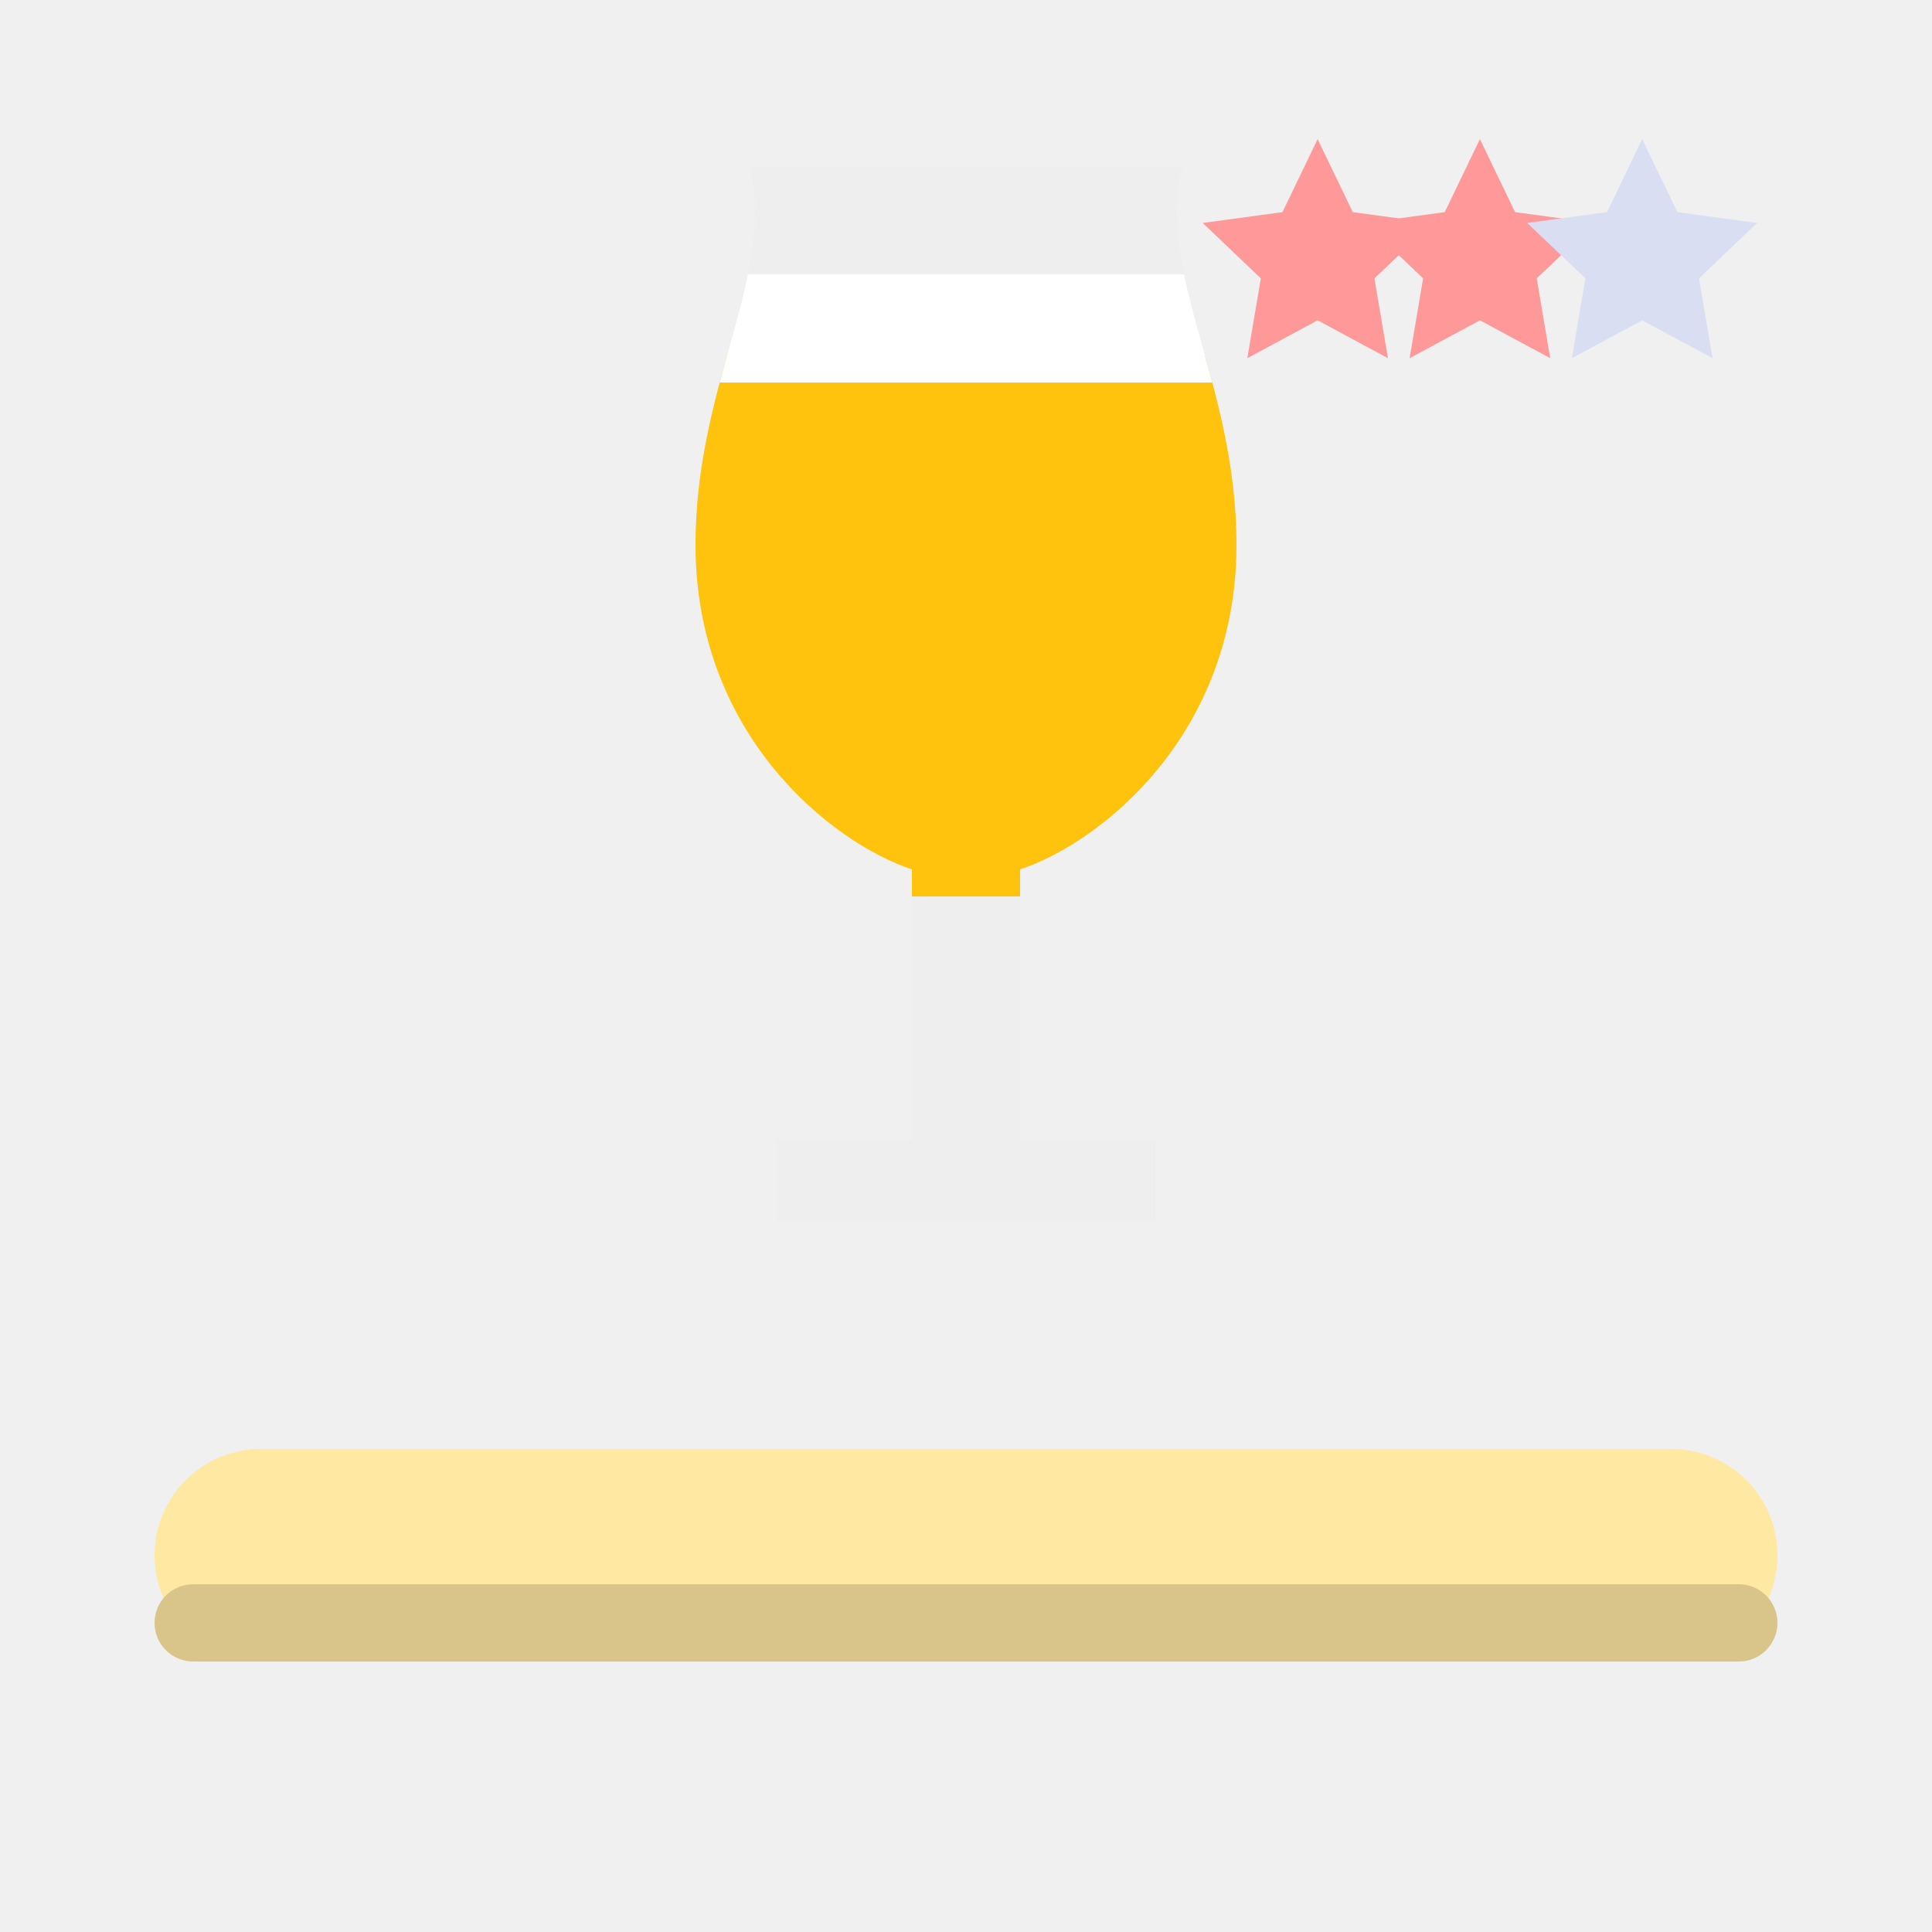
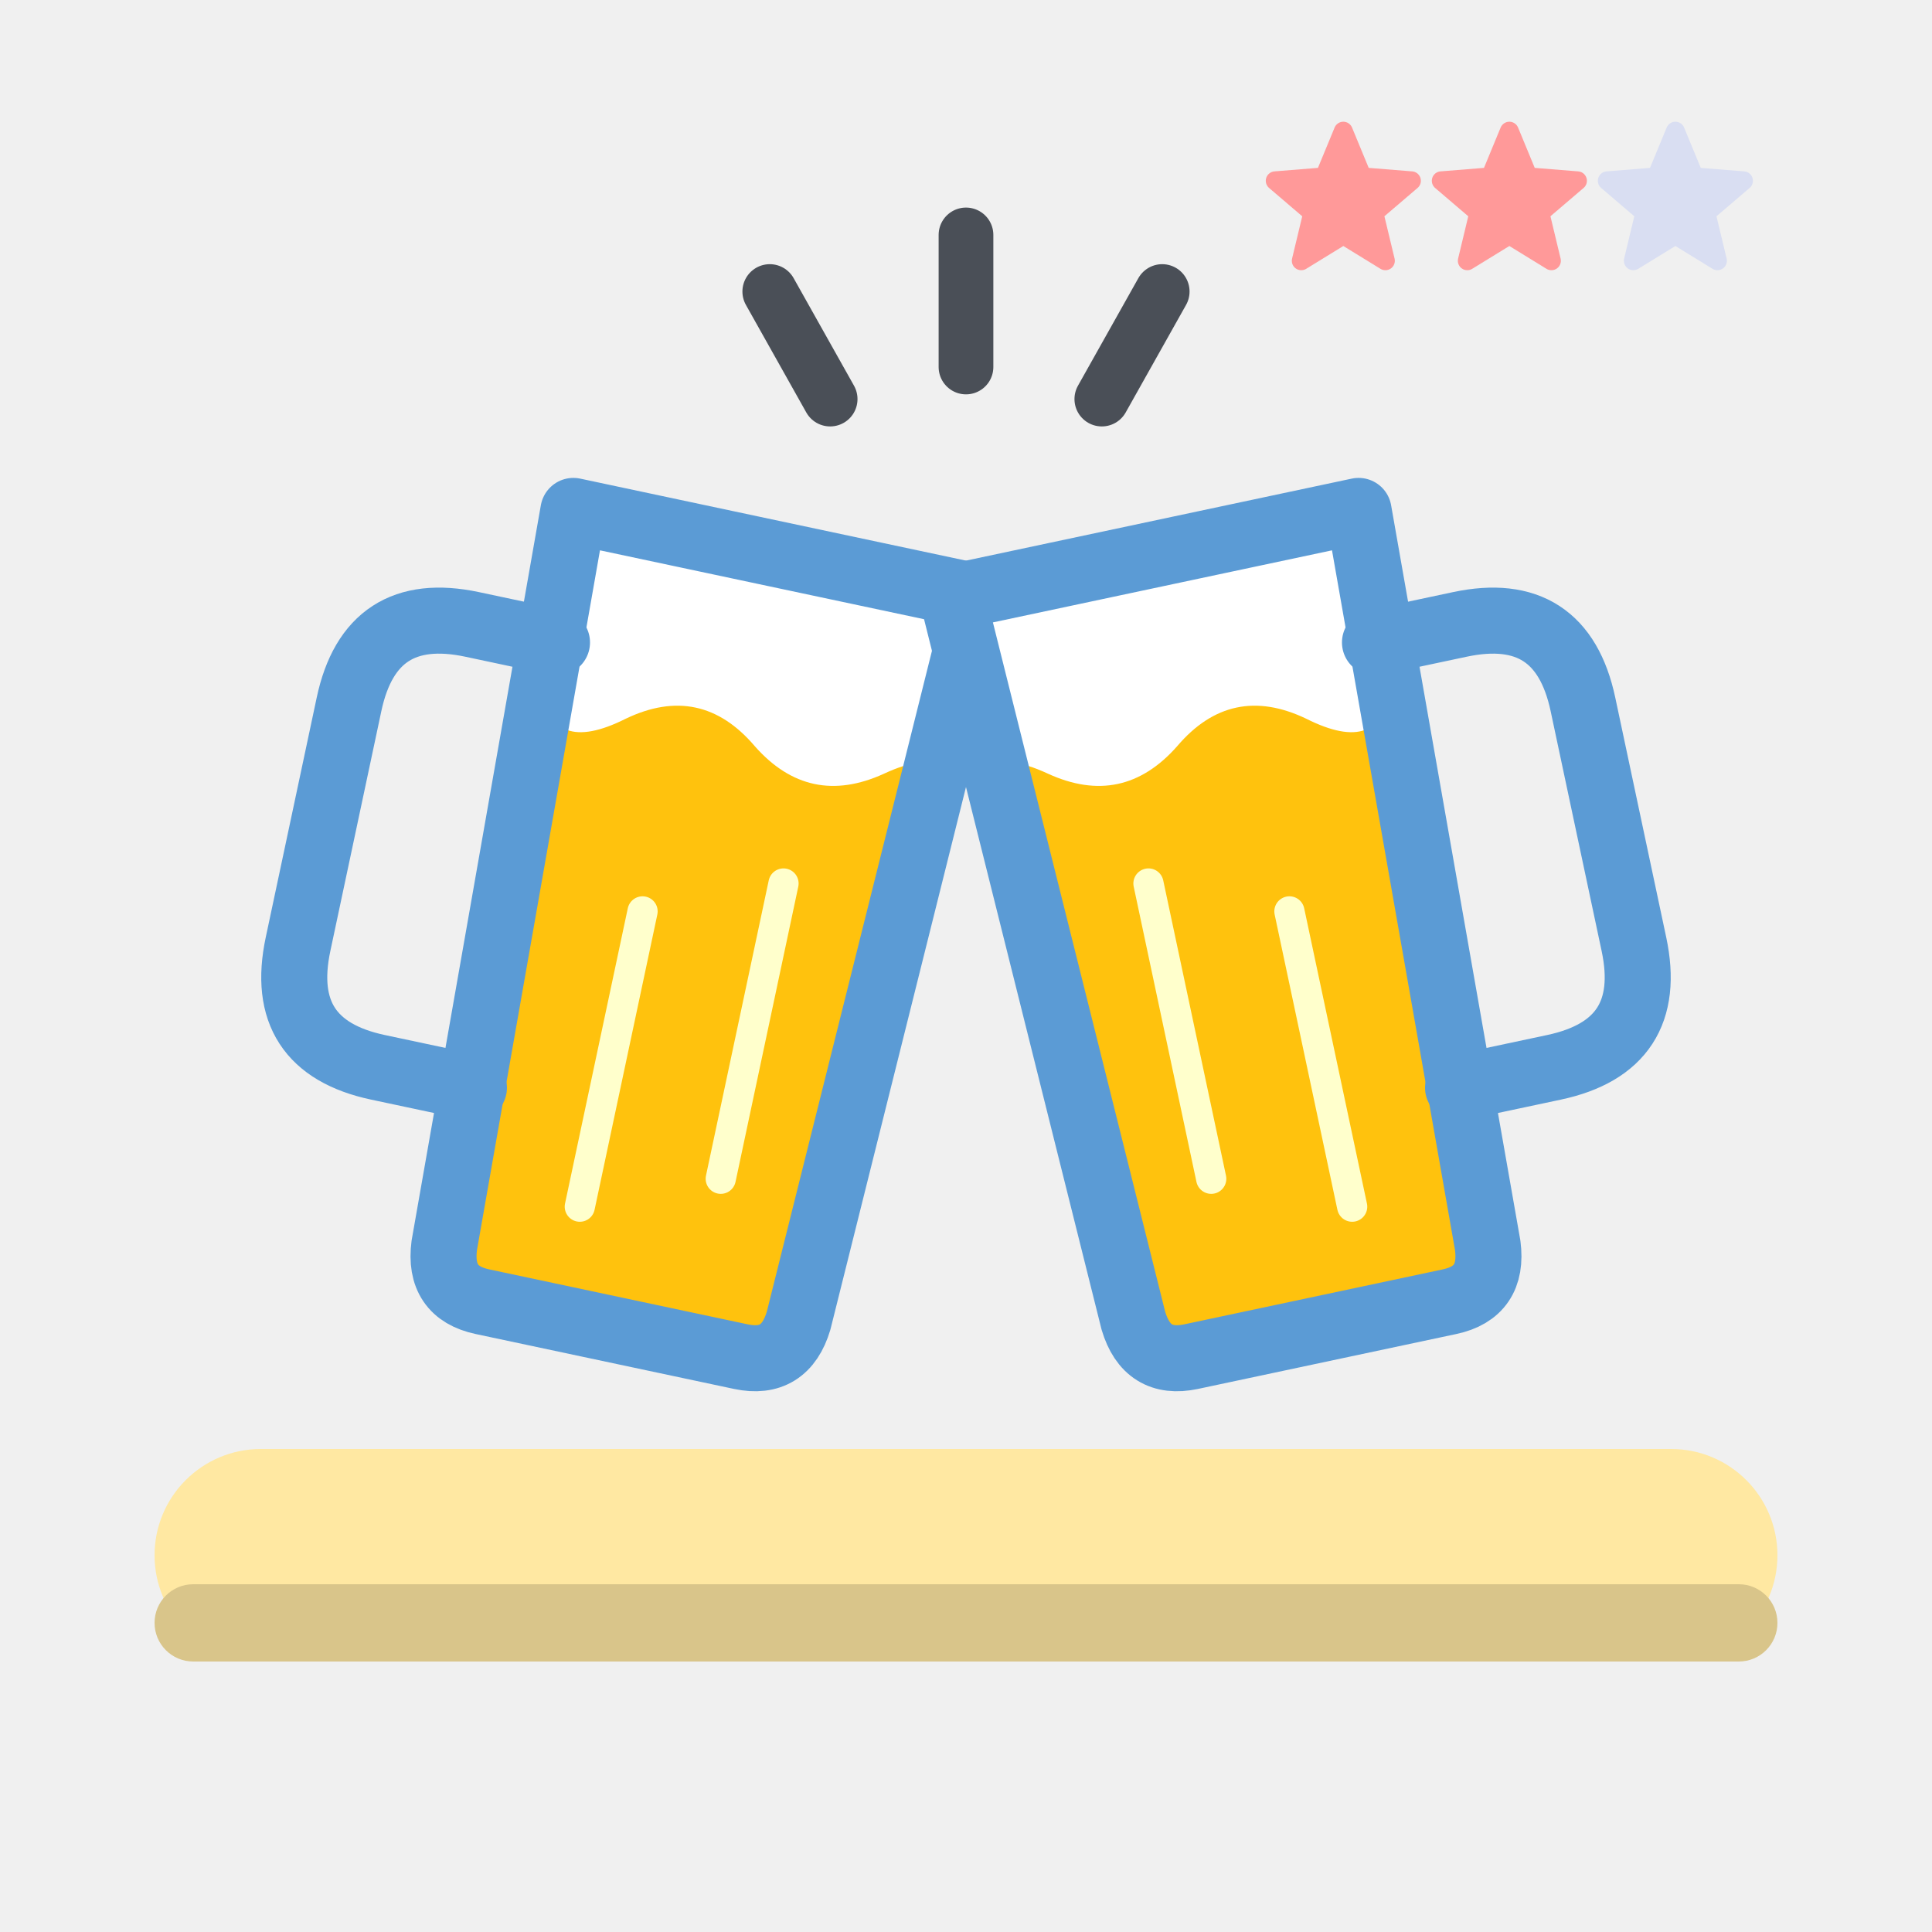
<svg xmlns="http://www.w3.org/2000/svg" viewBox="0 0 200 200">
  <rect x="16" y="150" width="168" height="22" rx="11" fill="#FFE8A2" />
  <rect x="16" y="164" width="168" height="8" rx="4" fill="#D9C58A" />
-   <g transform="translate(30 6) scale(1.4)">
-     <clipPath id="tl">
-       <path d="M34 8 C 36 16, 30 24, 30 36 C 30 50, 40 58, 46 60 V 80 H 36 v6 h28 v-6 H 54 V 60 C 60 58, 70 50, 70 36 C 70 24, 64 16, 66 8 Z" />
-     </clipPath>
-     <path d="M34 8 C 36 16, 30 24, 30 36 C 30 50, 40 58, 46 60 V 80 H 36 v6 h28 v-6 H 54 V 60 C 60 58, 70 50, 70 36 C 70 24, 64 16, 66 8 Z" fill="#EDEDED" opacity=".85" />
-     <rect x="0" y="22" width="100" height="40" fill="#FFC20D" clip-path="url(#tl)" />
-     <rect x="0" y="16" width="100" height="8" fill="#FFFFFF" clip-path="url(#tl)" />
-     <path d="M76 6 l2.6 5.4 l5.9 .8 l-4.3 4.1 l1 5.9 l-5.2 -2.8 l-5.2 2.8 l1 -5.9 l-4.3 -4.1 l5.9 -.8z" fill="#FF9999" />
-     <path d="M88 6 l2.6 5.4 l5.9 .8 l-4.3 4.1 l1 5.9 l-5.2 -2.8 l-5.2 2.8 l1 -5.9 l-4.3 -4.1 l5.9 -.8z" fill="#FF9999" />
-     <path d="M100 6 l2.6 5.4 l5.9 .8 l-4.3 4.1 l1 5.9 l-5.2 -2.8 l-5.2 2.8 l1 -5.9 l-4.3 -4.1 l5.9 -.8z" fill="#D9DEF2" />
+   <g transform="translate(0 -4) scale(0.19531)">
+     <g transform="translate(372 500) rotate(12) scale(-1 1)">
+       <path d="M-110 -190 L-96 205 Q-94 230 -70 230 H70 Q94 230 96 205 L110 -190 Z" fill="#FFC20D" />
+       <path d="M-110 -190 H110 L106.6 -95 Q95 -60 60 -88 Q25 -115 -10 -88 Q-45 -62 -80 -88 Q-100 -103 -106.6 -95 Z" fill="#fff" />
+       <g stroke="#FFFFCC" stroke-width="16" stroke-linecap="round">
+         <path d="M-40 -20 V140" />
+         <path d="M30 10 V170" />
+       </g>
+       <path d="M104 -120 H150 Q205 -120 205 -65 V65 Q205 120 150 120 H98" fill="none" stroke="#5B9BD5" stroke-width="35" stroke-linecap="round" />
+       <path d="M-110 -190 L-96 205 Q-94 230 -70 230 H70 Q94 230 96 205 L110 -190 Z" fill="none" stroke="#5B9BD5" stroke-width="35" stroke-linejoin="round" />
+     </g>
+     <g transform="translate(652 500) rotate(-12)">
+       <path d="M-110 -190 L-96 205 Q-94 230 -70 230 H70 Q94 230 96 205 L110 -190 Z" fill="#FFC20D" />
+       <path d="M-110 -190 H110 L106.6 -95 Q95 -60 60 -88 Q25 -115 -10 -88 Q-45 -62 -80 -88 Q-100 -103 -106.6 -95 Z" fill="#fff" />
+       <g stroke="#FFFFCC" stroke-width="16" stroke-linecap="round">
+         <path d="M-40 -20 V140" />
+         <path d="M30 10 V170" />
+       </g>
+       <path d="M104 -120 H150 Q205 -120 205 -65 V65 Q205 120 150 120 H98" fill="none" stroke="#5B9BD5" stroke-width="35" stroke-linecap="round" />
+       <path d="M-110 -190 L-96 205 Q-94 230 -70 230 H70 Q94 230 96 205 L110 -190 Z" fill="none" stroke="#5B9BD5" stroke-width="35" stroke-linejoin="round" />
+     </g>
+     <g stroke="#4A4F57" stroke-width="29" stroke-linecap="round">
+       <path d="M512 215 V145" />
+       <path d="M440 232 L408 175" />
+       <path d="M584 232 L616 175" />
+     </g>
+     <g class="sterne">
+       <path d="M712.0,90.0 L722.0,114.2 L748.1,116.3 L728.2,133.3 L734.3,158.7 L712.0,145.0 L689.7,158.7 L695.8,133.3 L675.9,116.3 L702.0,114.2 Z" fill="#FF9999" stroke="#FF9999" stroke-width="10" stroke-linejoin="round" />
+       <path d="M800.0,90.0 L810.0,114.2 L836.1,116.3 L816.2,133.3 L822.3,158.7 L800.0,145.0 L777.7,158.7 L783.8,133.3 L763.9,116.3 L790.0,114.2 Z" fill="#FF9999" stroke="#FF9999" stroke-width="10" stroke-linejoin="round" />
+       <path d="M888.0,90.0 L898.0,114.2 L924.1,116.3 L904.2,133.3 L910.3,158.7 L888.0,145.0 L865.7,158.7 L871.8,133.3 L851.9,116.3 L878.0,114.2 Z" fill="#D9DEF2" stroke="#D9DEF2" stroke-width="10" stroke-linejoin="round" />
+     </g>
  </g>
</svg>
